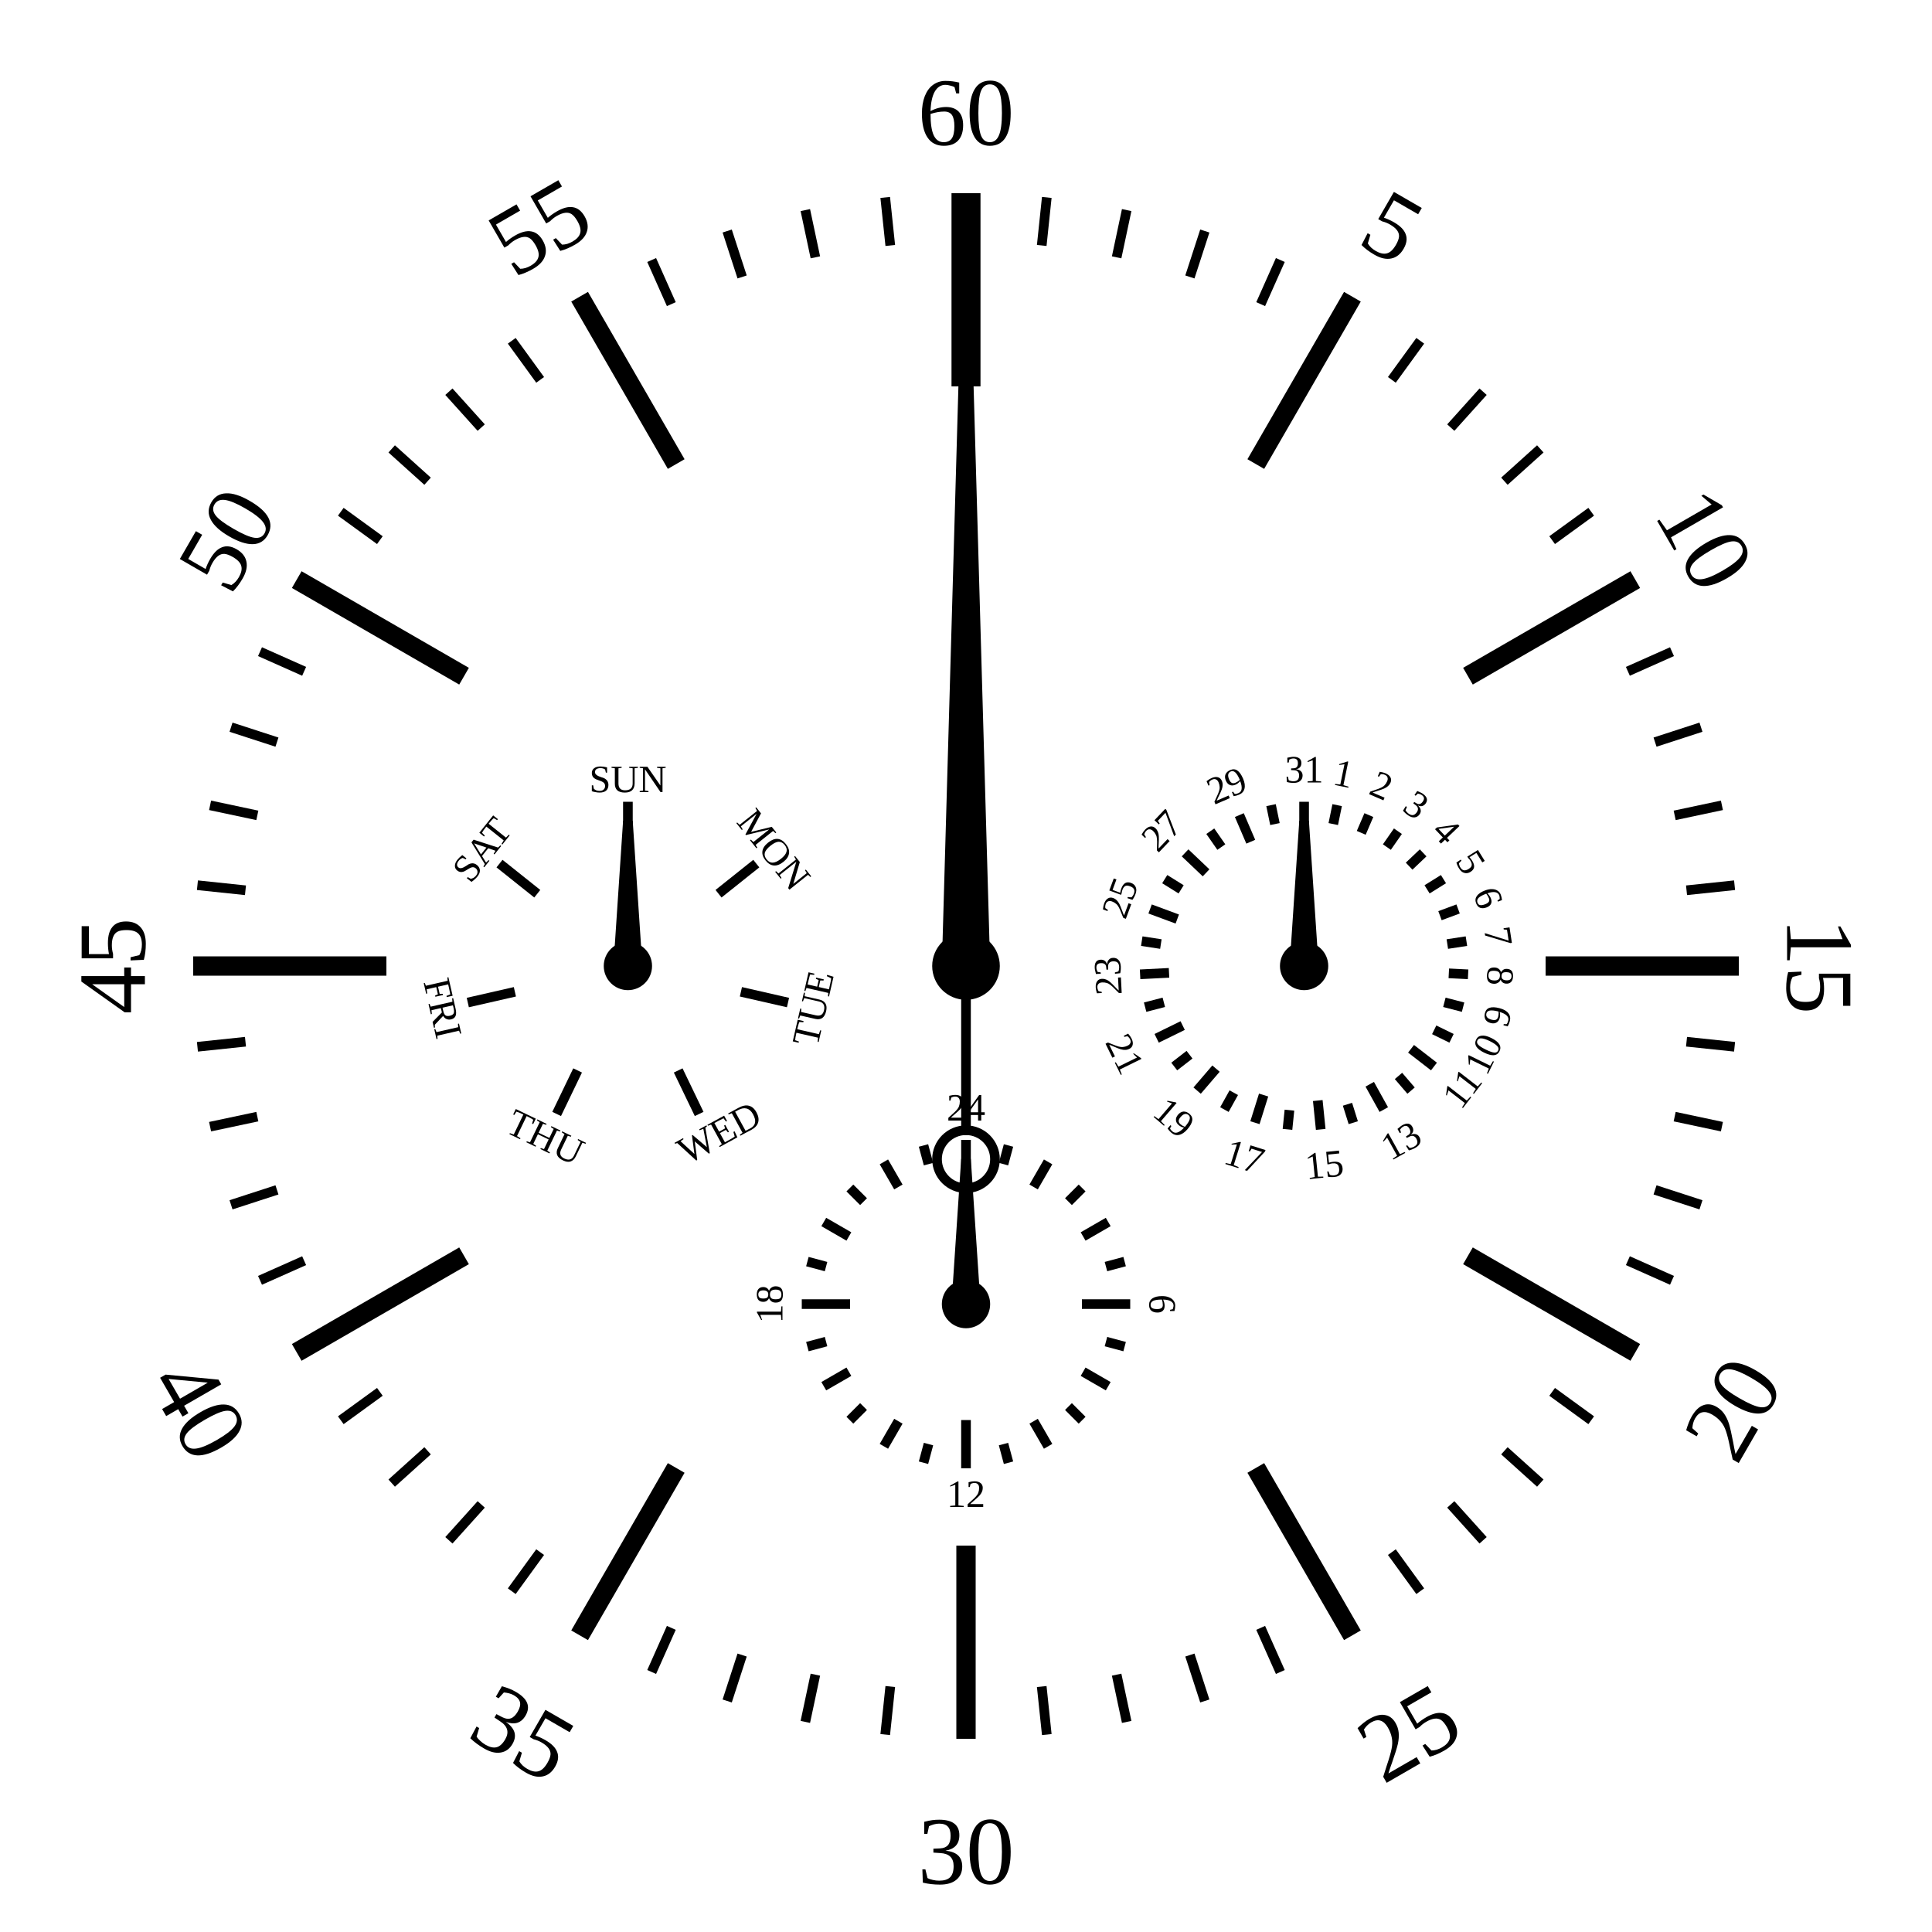
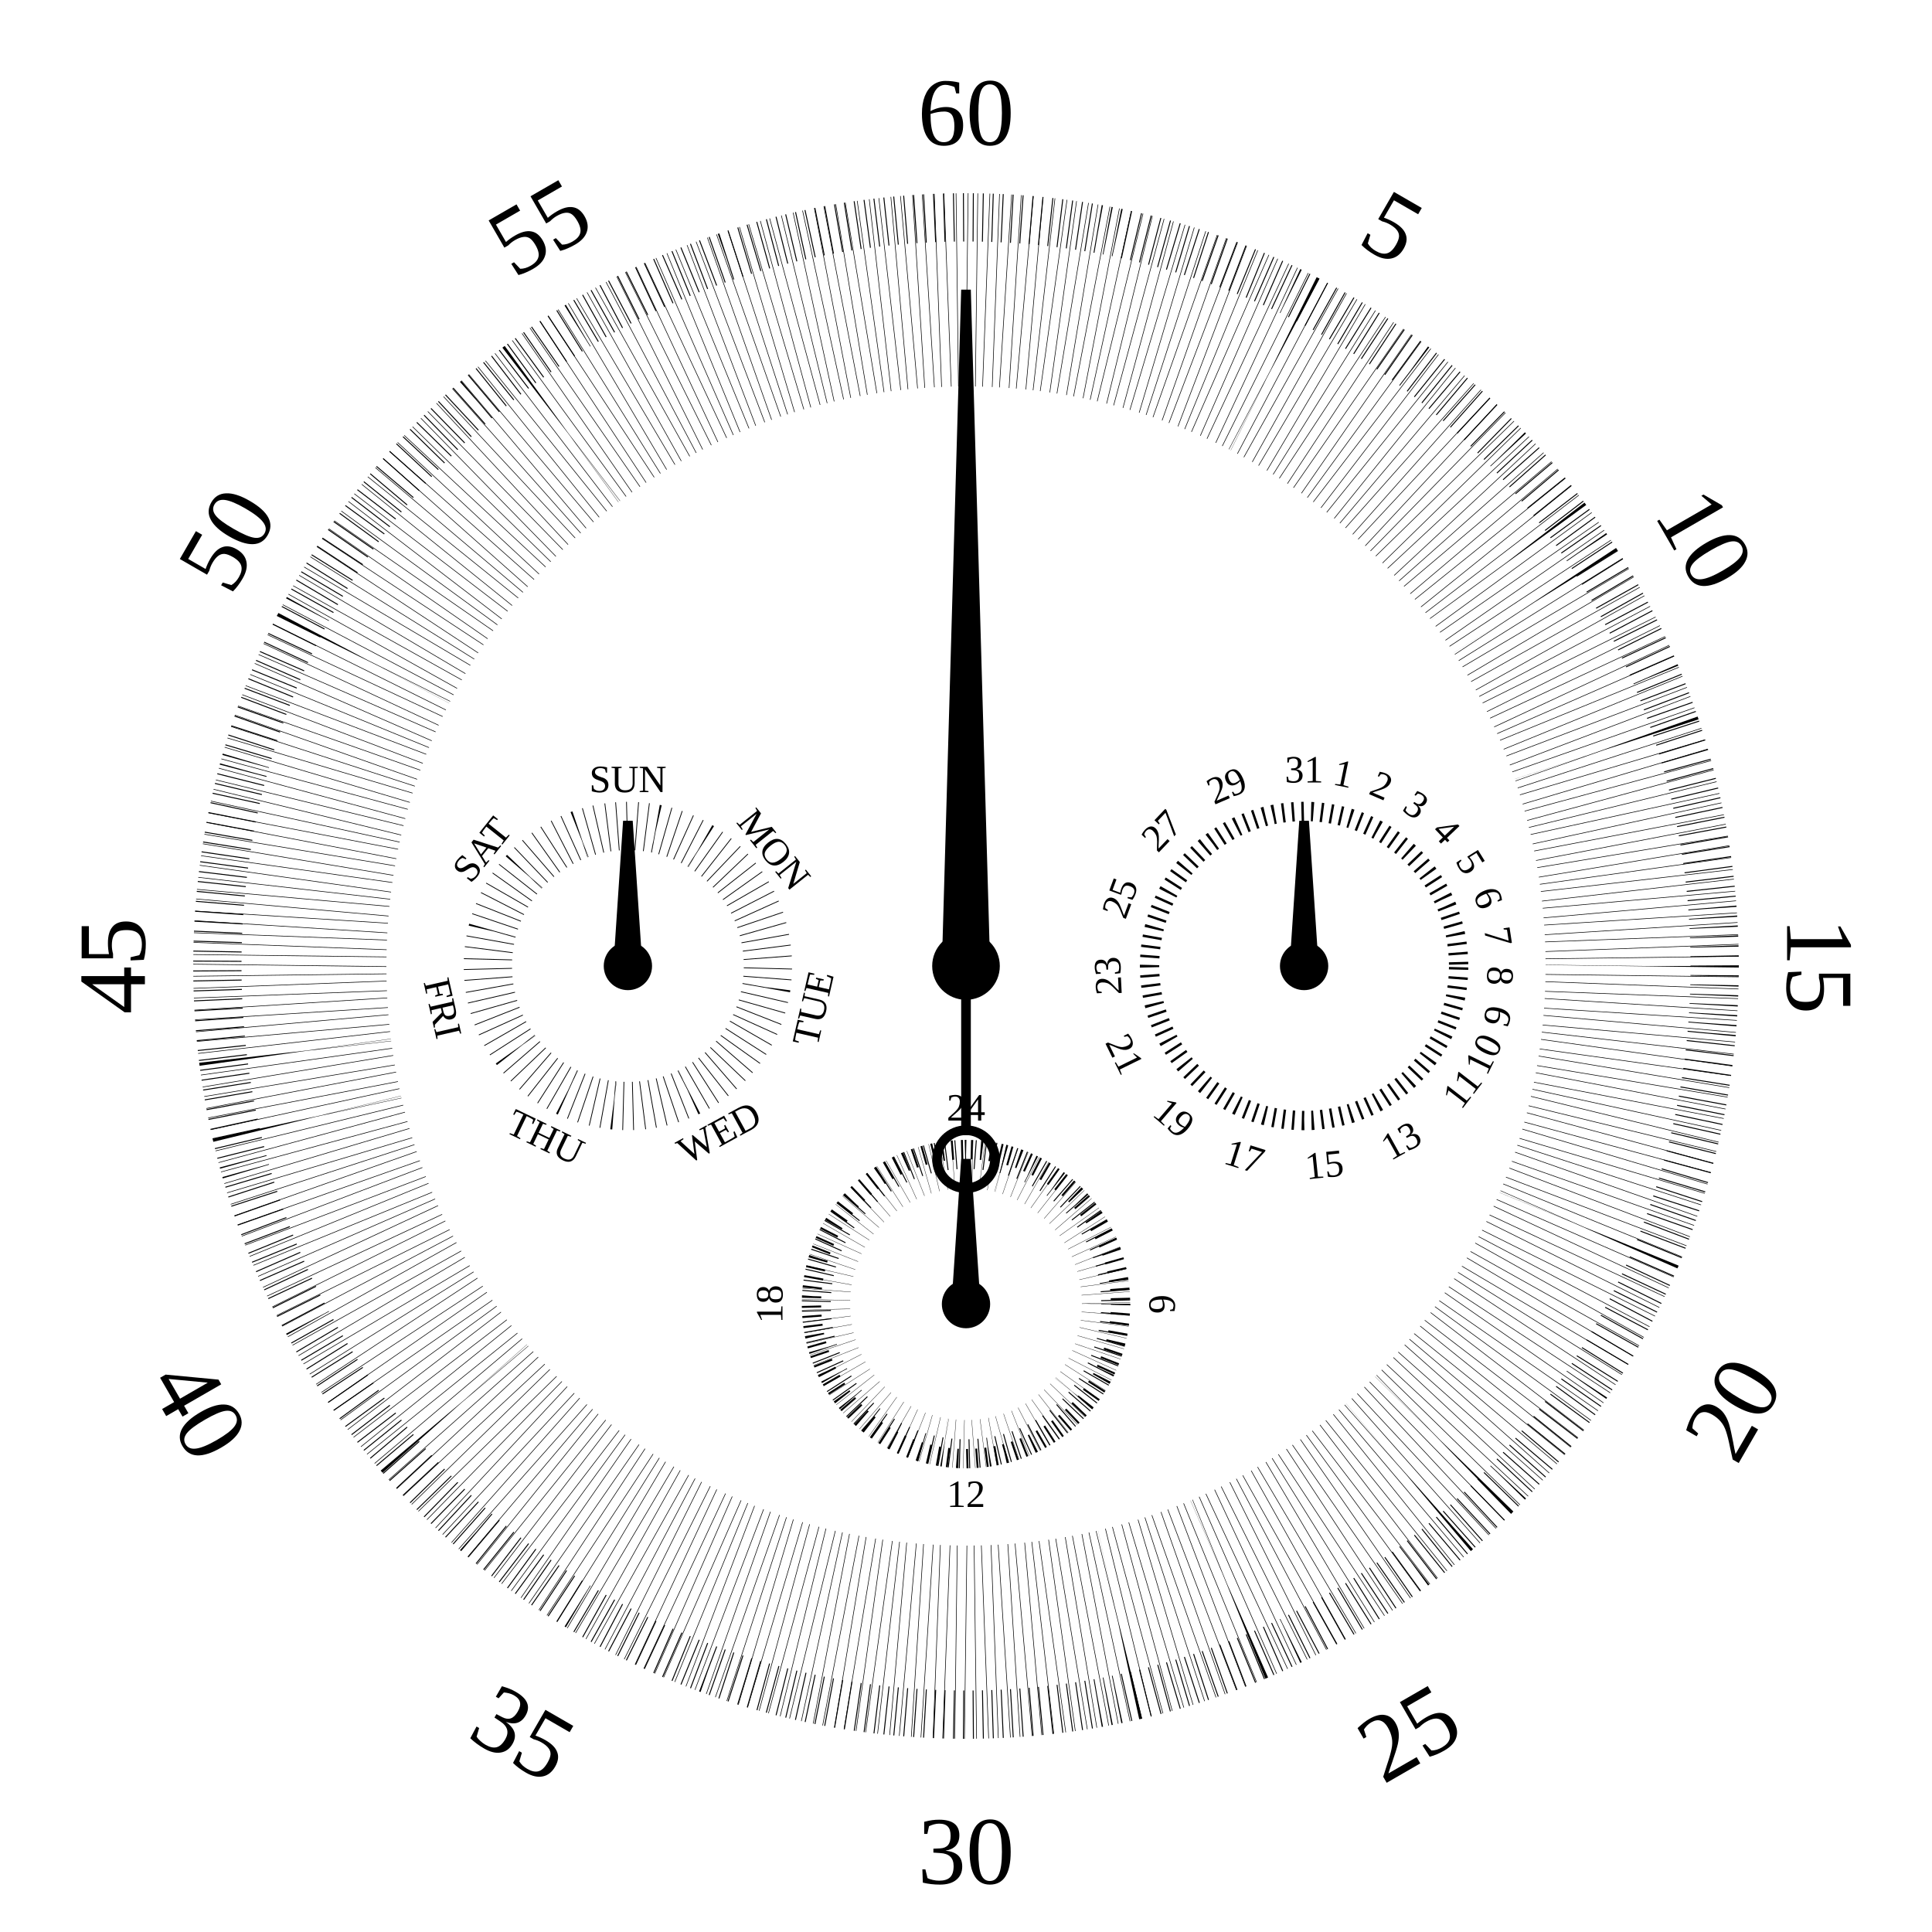
<svg xmlns="http://www.w3.org/2000/svg" width="400" height="400" viewBox="-100 -100 200 200">
-   <line x1="0" y1="-60" x2="0" y2="-80" stroke="black" stroke-width="3" />
-   <line x1="0" y1="-75" x2="0" y2="-80" stroke="black" stroke-width="1" transform="rotate(6)" />
-   <line x1="0" y1="-75" x2="0" y2="-80" stroke="black" stroke-width="1" transform="rotate(12)" />
-   <line x1="0" y1="-75" x2="0" y2="-80" stroke="black" stroke-width="1" transform="rotate(18)" />
-   <line x1="0" y1="-75" x2="0" y2="-80" stroke="black" stroke-width="1" transform="rotate(24)" />
-   <line x1="0" y1="-60" x2="0" y2="-80" stroke="black" stroke-width="2" transform="rotate(30)" />
-   <line x1="0" y1="-75" x2="0" y2="-80" stroke="black" stroke-width="1" transform="rotate(36)" />
-   <line x1="0" y1="-75" x2="0" y2="-80" stroke="black" stroke-width="1" transform="rotate(42)" />
-   <line x1="0" y1="-75" x2="0" y2="-80" stroke="black" stroke-width="1" transform="rotate(48)" />
-   <line x1="0" y1="-75" x2="0" y2="-80" stroke="black" stroke-width="1" transform="rotate(54)" />
-   <line x1="0" y1="-60" x2="0" y2="-80" stroke="black" stroke-width="2" transform="rotate(60)" />
-   <line x1="0" y1="-75" x2="0" y2="-80" stroke="black" stroke-width="1" transform="rotate(66)" />
-   <line x1="0" y1="-75" x2="0" y2="-80" stroke="black" stroke-width="1" transform="rotate(72)" />
-   <line x1="0" y1="-75" x2="0" y2="-80" stroke="black" stroke-width="1" transform="rotate(78)" />
-   <line x1="0" y1="-75" x2="0" y2="-80" stroke="black" stroke-width="1" transform="rotate(84)" />
-   <line x1="0" y1="-60" x2="0" y2="-80" stroke="black" stroke-width="2" transform="rotate(90)" />
-   <line x1="0" y1="-75" x2="0" y2="-80" stroke="black" stroke-width="1" transform="rotate(96)" />
-   <line x1="0" y1="-75" x2="0" y2="-80" stroke="black" stroke-width="1" transform="rotate(102)" />
-   <line x1="0" y1="-75" x2="0" y2="-80" stroke="black" stroke-width="1" transform="rotate(108)" />
-   <line x1="0" y1="-75" x2="0" y2="-80" stroke="black" stroke-width="1" transform="rotate(114)" />
-   <line x1="0" y1="-60" x2="0" y2="-80" stroke="black" stroke-width="2" transform="rotate(120)" />
-   <line x1="0" y1="-75" x2="0" y2="-80" stroke="black" stroke-width="1" transform="rotate(126)" />
-   <line x1="0" y1="-75" x2="0" y2="-80" stroke="black" stroke-width="1" transform="rotate(132)" />
-   <line x1="0" y1="-75" x2="0" y2="-80" stroke="black" stroke-width="1" transform="rotate(138)" />
-   <line x1="0" y1="-75" x2="0" y2="-80" stroke="black" stroke-width="1" transform="rotate(144)" />
-   <line x1="0" y1="-60" x2="0" y2="-80" stroke="black" stroke-width="2" transform="rotate(150)" />
-   <line x1="0" y1="-75" x2="0" y2="-80" stroke="black" stroke-width="1" transform="rotate(156)" />
-   <line x1="0" y1="-75" x2="0" y2="-80" stroke="black" stroke-width="1" transform="rotate(162)" />
-   <line x1="0" y1="-75" x2="0" y2="-80" stroke="black" stroke-width="1" transform="rotate(168)" />
-   <line x1="0" y1="-75" x2="0" y2="-80" stroke="black" stroke-width="1" transform="rotate(174)" />
-   <line x1="0" y1="-60" x2="0" y2="-80" stroke="black" stroke-width="2" transform="rotate(180)" />
-   <line x1="0" y1="-75" x2="0" y2="-80" stroke="black" stroke-width="1" transform="rotate(186)" />
-   <line x1="0" y1="-75" x2="0" y2="-80" stroke="black" stroke-width="1" transform="rotate(192)" />
-   <line x1="0" y1="-75" x2="0" y2="-80" stroke="black" stroke-width="1" transform="rotate(198)" />
-   <line x1="0" y1="-75" x2="0" y2="-80" stroke="black" stroke-width="1" transform="rotate(204)" />
-   <line x1="0" y1="-60" x2="0" y2="-80" stroke="black" stroke-width="2" transform="rotate(210)" />
-   <line x1="0" y1="-75" x2="0" y2="-80" stroke="black" stroke-width="1" transform="rotate(216)" />
-   <line x1="0" y1="-75" x2="0" y2="-80" stroke="black" stroke-width="1" transform="rotate(222)" />
-   <line x1="0" y1="-75" x2="0" y2="-80" stroke="black" stroke-width="1" transform="rotate(228)" />
-   <line x1="0" y1="-75" x2="0" y2="-80" stroke="black" stroke-width="1" transform="rotate(234)" />
-   <line x1="0" y1="-60" x2="0" y2="-80" stroke="black" stroke-width="2" transform="rotate(240)" />
-   <line x1="0" y1="-75" x2="0" y2="-80" stroke="black" stroke-width="1" transform="rotate(246)" />
-   <line x1="0" y1="-75" x2="0" y2="-80" stroke="black" stroke-width="1" transform="rotate(252)" />
-   <line x1="0" y1="-75" x2="0" y2="-80" stroke="black" stroke-width="1" transform="rotate(258)" />
-   <line x1="0" y1="-75" x2="0" y2="-80" stroke="black" stroke-width="1" transform="rotate(264)" />
-   <line x1="0" y1="-60" x2="0" y2="-80" stroke="black" stroke-width="2" transform="rotate(270)" />
-   <line x1="0" y1="-75" x2="0" y2="-80" stroke="black" stroke-width="1" transform="rotate(276)" />
-   <line x1="0" y1="-75" x2="0" y2="-80" stroke="black" stroke-width="1" transform="rotate(282)" />
-   <line x1="0" y1="-75" x2="0" y2="-80" stroke="black" stroke-width="1" transform="rotate(288)" />
-   <line x1="0" y1="-75" x2="0" y2="-80" stroke="black" stroke-width="1" transform="rotate(294)" />
-   <line x1="0" y1="-60" x2="0" y2="-80" stroke="black" stroke-width="2" transform="rotate(300)" />
-   <line x1="0" y1="-75" x2="0" y2="-80" stroke="black" stroke-width="1" transform="rotate(306)" />
-   <line x1="0" y1="-75" x2="0" y2="-80" stroke="black" stroke-width="1" transform="rotate(312)" />
-   <line x1="0" y1="-75" x2="0" y2="-80" stroke="black" stroke-width="1" transform="rotate(318)" />
-   <line x1="0" y1="-75" x2="0" y2="-80" stroke="black" stroke-width="1" transform="rotate(324)" />
-   <line x1="0" y1="-60" x2="0" y2="-80" stroke="black" stroke-width="2" transform="rotate(330)" />
-   <line x1="0" y1="-75" x2="0" y2="-80" stroke="black" stroke-width="1" transform="rotate(336)" />
-   <line x1="0" y1="-75" x2="0" y2="-80" stroke="black" stroke-width="1" transform="rotate(342)" />
-   <line x1="0" y1="-75" x2="0" y2="-80" stroke="black" stroke-width="1" transform="rotate(348)" />
-   <line x1="0" y1="-75" x2="0" y2="-80" stroke="black" stroke-width="1" transform="rotate(354)" />
+   <circle r="77.5" stroke-dasharray="0.1 0.9" stroke-dashoffset="0.05" pathLength="60" stroke="black" stroke-width="5" fill="transparent" />
+   <circle r="70" stroke-dasharray="0.06 0.94" stroke-dashoffset="0.03" pathLength="12" stroke="black" stroke-width="20" fill="transparent" />
  <text x="0" y="-85" font-size="smaller" text-anchor="middle">60</text>
  <text x="0" y="-85" font-size="smaller" text-anchor="middle" transform="rotate(30)">5</text>
  <text x="0" y="-85" font-size="smaller" text-anchor="middle" transform="rotate(60)">10</text>
  <text x="0" y="-85" font-size="smaller" text-anchor="middle" transform="rotate(90)">15</text>
  <text x="0" y="95" font-size="smaller" text-anchor="middle" transform="rotate(-60)">20</text>
  <text x="0" y="95" font-size="smaller" text-anchor="middle" transform="rotate(-30)">25</text>
  <text x="0" y="95" font-size="smaller" text-anchor="middle">30</text>
  <text x="0" y="95" font-size="smaller" text-anchor="middle" transform="rotate(30)">35</text>
  <text x="0" y="95" font-size="smaller" text-anchor="middle" transform="rotate(60)">40</text>
  <text x="0" y="-85" font-size="smaller" text-anchor="middle" transform="rotate(270)">45</text>
  <text x="0" y="-85" font-size="smaller" text-anchor="middle" transform="rotate(300)">50</text>
  <text x="0" y="-85" font-size="smaller" text-anchor="middle" transform="rotate(330)">55</text>
  <polyline points="-2, 0 0, -40 2, 0 -2, 0" stroke="black" fill="black" stroke-width="1" id="hour" />
  <polyline points="-2, 0 0, -70 2, 0 -2, 0" stroke="black" fill="black" stroke-width="1" id="minute" />
  <g id="second">
    <circle cx="0" cy="20" r="3" stroke="black" stroke-width="1" fill="transparent" />
    <line x1="0" y1="17.5" x2="0" y2="-68" stroke="black" stroke-width="1" />
  </g>
  <circle cx="0" cy="0" r="3" stroke="black" stroke-width="1" fill="black" />
  <g transform="translate(-35, 0)">
-     <line x1="0" y1="-12" x2="0" y2="-17" stroke="black" stroke-width="1" />
-     <line x1="0" y1="-12" x2="0" y2="-17" stroke="black" stroke-width="1" transform="rotate(51.42857)" />
-     <line x1="0" y1="-12" x2="0" y2="-17" stroke="black" stroke-width="1" transform="rotate(102.857)" />
-     <line x1="0" y1="-12" x2="0" y2="-17" stroke="black" stroke-width="1" transform="rotate(154.2857)" />
-     <line x1="0" y1="-12" x2="0" y2="-17" stroke="black" stroke-width="1" transform="rotate(205.7143)" />
-     <line x1="0" y1="-12" x2="0" y2="-17" stroke="black" stroke-width="1" transform="rotate(257.1429)" />
-     <line x1="0" y1="-12" x2="0" y2="-17" stroke="black" stroke-width="1" transform="rotate(308.5714)" />
+     <circle r="14.5" stroke-dasharray="0.08 0.92" stroke-dashoffset="-0.21" pathLength="7" stroke="black" stroke-width="5" fill="transparent" />
    <text x="0" y="-18" font-size="4px" text-anchor="middle">SUN</text>
    <text x="0" y="-18" font-size="4px" text-anchor="middle" transform="rotate(51.42857)">MON</text>
    <text x="0" y="21" font-size="4px" text-anchor="middle" transform="rotate(-77.1429)">TUE</text>
    <text x="0" y="21" font-size="4px" text-anchor="middle" transform="rotate(-28.7)">WED</text>
    <text x="0" y="21" font-size="4px" text-anchor="middle" transform="rotate(25.714)">THU</text>
    <text x="0" y="21" font-size="4px" text-anchor="middle" transform="rotate(77.1429)">FRI</text>
    <text x="0" y="-18" font-size="4px" text-anchor="middle" transform="rotate(308.5714)">SAT</text>
    <circle cx="0" cy="0" r="2" stroke="black" stroke-width="1" fill="black" />
    <polyline points="-1, 0 0, -15 1, 0 -1, 0" stroke="black" fill="black" stroke-width="1" id="day_of_week" />
  </g>
  <g transform="translate(0, 35)">
-     <line x1="0" y1="-12" x2="0" y2="-17" stroke="black" stroke-width="1" />
-     <line x1="0" y1="-15" x2="0" y2="-17" stroke="black" stroke-width="1" transform="rotate(15)" />
-     <line x1="0" y1="-14" x2="0" y2="-17" stroke="black" stroke-width="1" transform="rotate(30)" />
-     <line x1="0" y1="-15" x2="0" y2="-17" stroke="black" stroke-width="1" transform="rotate(45)" />
-     <line x1="0" y1="-14" x2="0" y2="-17" stroke="black" stroke-width="1" transform="rotate(60)" />
-     <line x1="0" y1="-15" x2="0" y2="-17" stroke="black" stroke-width="1" transform="rotate(75)" />
-     <line x1="0" y1="-12" x2="0" y2="-17" stroke="black" stroke-width="1" transform="rotate(90)" />
-     <line x1="0" y1="-15" x2="0" y2="-17" stroke="black" stroke-width="1" transform="rotate(105)" />
-     <line x1="0" y1="-14" x2="0" y2="-17" stroke="black" stroke-width="1" transform="rotate(120)" />
-     <line x1="0" y1="-15" x2="0" y2="-17" stroke="black" stroke-width="1" transform="rotate(135)" />
-     <line x1="0" y1="-14" x2="0" y2="-17" stroke="black" stroke-width="1" transform="rotate(150)" />
-     <line x1="0" y1="-15" x2="0" y2="-17" stroke="black" stroke-width="1" transform="rotate(165)" />
-     <line x1="0" y1="-12" x2="0" y2="-17" stroke="black" stroke-width="1" transform="rotate(180)" />
-     <line x1="0" y1="-15" x2="0" y2="-17" stroke="black" stroke-width="1" transform="rotate(195)" />
-     <line x1="0" y1="-14" x2="0" y2="-17" stroke="black" stroke-width="1" transform="rotate(210)" />
-     <line x1="0" y1="-15" x2="0" y2="-17" stroke="black" stroke-width="1" transform="rotate(225)" />
-     <line x1="0" y1="-14" x2="0" y2="-17" stroke="black" stroke-width="1" transform="rotate(240)" />
-     <line x1="0" y1="-15" x2="0" y2="-17" stroke="black" stroke-width="1" transform="rotate(255)" />
-     <line x1="0" y1="-12" x2="0" y2="-17" stroke="black" stroke-width="1" transform="rotate(270)" />
-     <line x1="0" y1="-15" x2="0" y2="-17" stroke="black" stroke-width="1" transform="rotate(285)" />
-     <line x1="0" y1="-14" x2="0" y2="-17" stroke="black" stroke-width="1" transform="rotate(300)" />
-     <line x1="0" y1="-15" x2="0" y2="-17" stroke="black" stroke-width="1" transform="rotate(315)" />
-     <line x1="0" y1="-14" x2="0" y2="-17" stroke="black" stroke-width="1" transform="rotate(330)" />
-     <line x1="0" y1="-15" x2="0" y2="-17" stroke="black" stroke-width="1" transform="rotate(345)" />
+     <circle r="16" stroke-dasharray="0.2 0.8" stroke-dashoffset="0.1" pathLength="24" stroke="black" stroke-width="2" fill="transparent" />
+     <circle r="15.5" stroke-dasharray="0.1 0.9" stroke-dashoffset="0.05" pathLength="12" stroke="black" stroke-width="3" fill="transparent" />
+     <circle r="14.5" stroke-dasharray="0.033 0.967" stroke-dashoffset="0.017" pathLength="4" stroke="black" stroke-width="5" fill="transparent" />
    <text x="0" y="-19" font-size="4px" text-anchor="middle">24</text>
    <text x="0" y="-19" font-size="4px" text-anchor="middle" transform="rotate(90)">6</text>
    <text x="0" y="21" font-size="4px" text-anchor="middle">12</text>
    <text x="0" y="-19" font-size="4px" text-anchor="middle" transform="rotate(270)">18</text>
    <circle cx="0" cy="0" r="2" stroke="black" stroke-width="1" fill="black" />
    <polyline points="-1, 0 0, -15 1, 0 -1, 0" stroke="black" fill="black" stroke-width="1" id="hour24" />
  </g>
  <g transform="translate(35, 0)">
-     <line x1="0" y1="-12" x2="0" y2="-17" stroke="black" stroke-width="1" />
-     <line x1="0" y1="-15" x2="0" y2="-17" stroke="black" stroke-width="1" transform="rotate(11.6129)" />
-     <line x1="0" y1="-15" x2="0" y2="-17" stroke="black" stroke-width="1" transform="rotate(23.2258)" />
-     <line x1="0" y1="-15" x2="0" y2="-17" stroke="black" stroke-width="1" transform="rotate(34.8387)" />
-     <line x1="0" y1="-15" x2="0" y2="-17" stroke="black" stroke-width="1" transform="rotate(46.4516)" />
-     <line x1="0" y1="-15" x2="0" y2="-17" stroke="black" stroke-width="1" transform="rotate(58.0645)" />
-     <line x1="0" y1="-15" x2="0" y2="-17" stroke="black" stroke-width="1" transform="rotate(69.6774)" />
-     <line x1="0" y1="-15" x2="0" y2="-17" stroke="black" stroke-width="1" transform="rotate(81.2903)" />
-     <line x1="0" y1="-15" x2="0" y2="-17" stroke="black" stroke-width="1" transform="rotate(92.9013)" />
-     <line x1="0" y1="-15" x2="0" y2="-17" stroke="black" stroke-width="1" transform="rotate(104.516)" />
-     <line x1="0" y1="-15" x2="0" y2="-17" stroke="black" stroke-width="1" transform="rotate(116.129)" />
-     <line x1="0" y1="-14" x2="0" y2="-17" stroke="black" stroke-width="1" transform="rotate(127.7419)" />
-     <line x1="0" y1="-15" x2="0" y2="-17" stroke="black" stroke-width="1" transform="rotate(139.3548)" />
-     <line x1="0" y1="-14" x2="0" y2="-17" stroke="black" stroke-width="1" transform="rotate(150.9677)" />
-     <line x1="0" y1="-15" x2="0" y2="-17" stroke="black" stroke-width="1" transform="rotate(162.5806)" />
-     <line x1="0" y1="-14" x2="0" y2="-17" stroke="black" stroke-width="1" transform="rotate(174.1935)" />
-     <line x1="0" y1="-15" x2="0" y2="-17" stroke="black" stroke-width="1" transform="rotate(185.8065)" />
-     <line x1="0" y1="-14" x2="0" y2="-17" stroke="black" stroke-width="1" transform="rotate(197.4194)" />
-     <line x1="0" y1="-15" x2="0" y2="-17" stroke="black" stroke-width="1" transform="rotate(209.0323)" />
-     <line x1="0" y1="-14" x2="0" y2="-17" stroke="black" stroke-width="1" transform="rotate(220.6452)" />
-     <line x1="0" y1="-15" x2="0" y2="-17" stroke="black" stroke-width="1" transform="rotate(232.258)" />
-     <line x1="0" y1="-14" x2="0" y2="-17" stroke="black" stroke-width="1" transform="rotate(243.871)" />
-     <line x1="0" y1="-15" x2="0" y2="-17" stroke="black" stroke-width="1" transform="rotate(255.4839)" />
-     <line x1="0" y1="-14" x2="0" y2="-17" stroke="black" stroke-width="1" transform="rotate(267.0968)" />
-     <line x1="0" y1="-15" x2="0" y2="-17" stroke="black" stroke-width="1" transform="rotate(278.7097)" />
-     <line x1="0" y1="-14" x2="0" y2="-17" stroke="black" stroke-width="1" transform="rotate(290.3226)" />
-     <line x1="0" y1="-15" x2="0" y2="-17" stroke="black" stroke-width="1" transform="rotate(301.9355)" />
-     <line x1="0" y1="-14" x2="0" y2="-17" stroke="black" stroke-width="1" transform="rotate(313.5484)" />
-     <line x1="0" y1="-15" x2="0" y2="-17" stroke="black" stroke-width="1" transform="rotate(325.1613)" />
-     <line x1="0" y1="-14" x2="0" y2="-17" stroke="black" stroke-width="1" transform="rotate(336.7742)" />
-     <line x1="0" y1="-15" x2="0" y2="-17" stroke="black" stroke-width="1" transform="rotate(348.3871)" />
+     <circle r="16" stroke-dasharray="0.25 0.75" stroke-dashoffset="0.875" pathLength="31" stroke="black" stroke-width="2" fill="transparent" />
    <text x="0" y="-19" font-size="4px" text-anchor="middle">31</text>
    <text x="0" y="-19" font-size="4px" text-anchor="middle" transform="rotate(11.6129)">1</text>
    <text x="0" y="-19" font-size="4px" text-anchor="middle" transform="rotate(23.2258)">2</text>
    <text x="0" y="-19" font-size="4px" text-anchor="middle" transform="rotate(34.8387)">3</text>
    <text x="0" y="-19" font-size="4px" text-anchor="middle" transform="rotate(46.4516)">4</text>
    <text x="0" y="-19" font-size="4px" text-anchor="middle" transform="rotate(58.0645)">5</text>
    <text x="0" y="-19" font-size="4px" text-anchor="middle" transform="rotate(69.6774)">6</text>
    <text x="0" y="-19" font-size="4px" text-anchor="middle" transform="rotate(81.2903)">7</text>
    <text x="0" y="-19" font-size="4px" text-anchor="middle" transform="rotate(92.9013)">8</text>
    <text x="0" y="22" font-size="4px" text-anchor="middle" transform="rotate(-75.48387)">9</text>
    <text x="0" y="22" font-size="4px" text-anchor="middle" transform="rotate(-63.8701)">10</text>
    <text x="0" y="22" font-size="4px" text-anchor="middle" transform="rotate(-52.2581)">11</text>
    <text x="0" y="22" font-size="4px" text-anchor="middle" transform="rotate(-29.0323)">13</text>
    <text x="0" y="22" font-size="4px" text-anchor="middle" transform="rotate(-5.8064)">15</text>
    <text x="0" y="22" font-size="4px" text-anchor="middle" transform="rotate(17.4194)">17</text>
    <text x="0" y="22" font-size="4px" text-anchor="middle" transform="rotate(40.6452)">19</text>
    <text x="0" y="22" font-size="4px" text-anchor="middle" transform="rotate(63.871)">21</text>
    <text x="0" y="-19" font-size="4px" text-anchor="middle" transform="rotate(-92.9013)">23</text>
    <text x="0" y="-19" font-size="4px" text-anchor="middle" transform="rotate(-69.6774)">25</text>
    <text x="0" y="-19" font-size="4px" text-anchor="middle" transform="rotate(-46.4516)">27</text>
    <text x="0" y="-19" font-size="4px" text-anchor="middle" transform="rotate(-23.2258)">29</text>
    <circle cx="0" cy="0" r="2" stroke="black" stroke-width="1" fill="black" />
    <polyline points="-1, 0 0, -15 1, 0 -1, 0" stroke="black" fill="black" stroke-width="1" id="day" />
  </g>
</svg>
